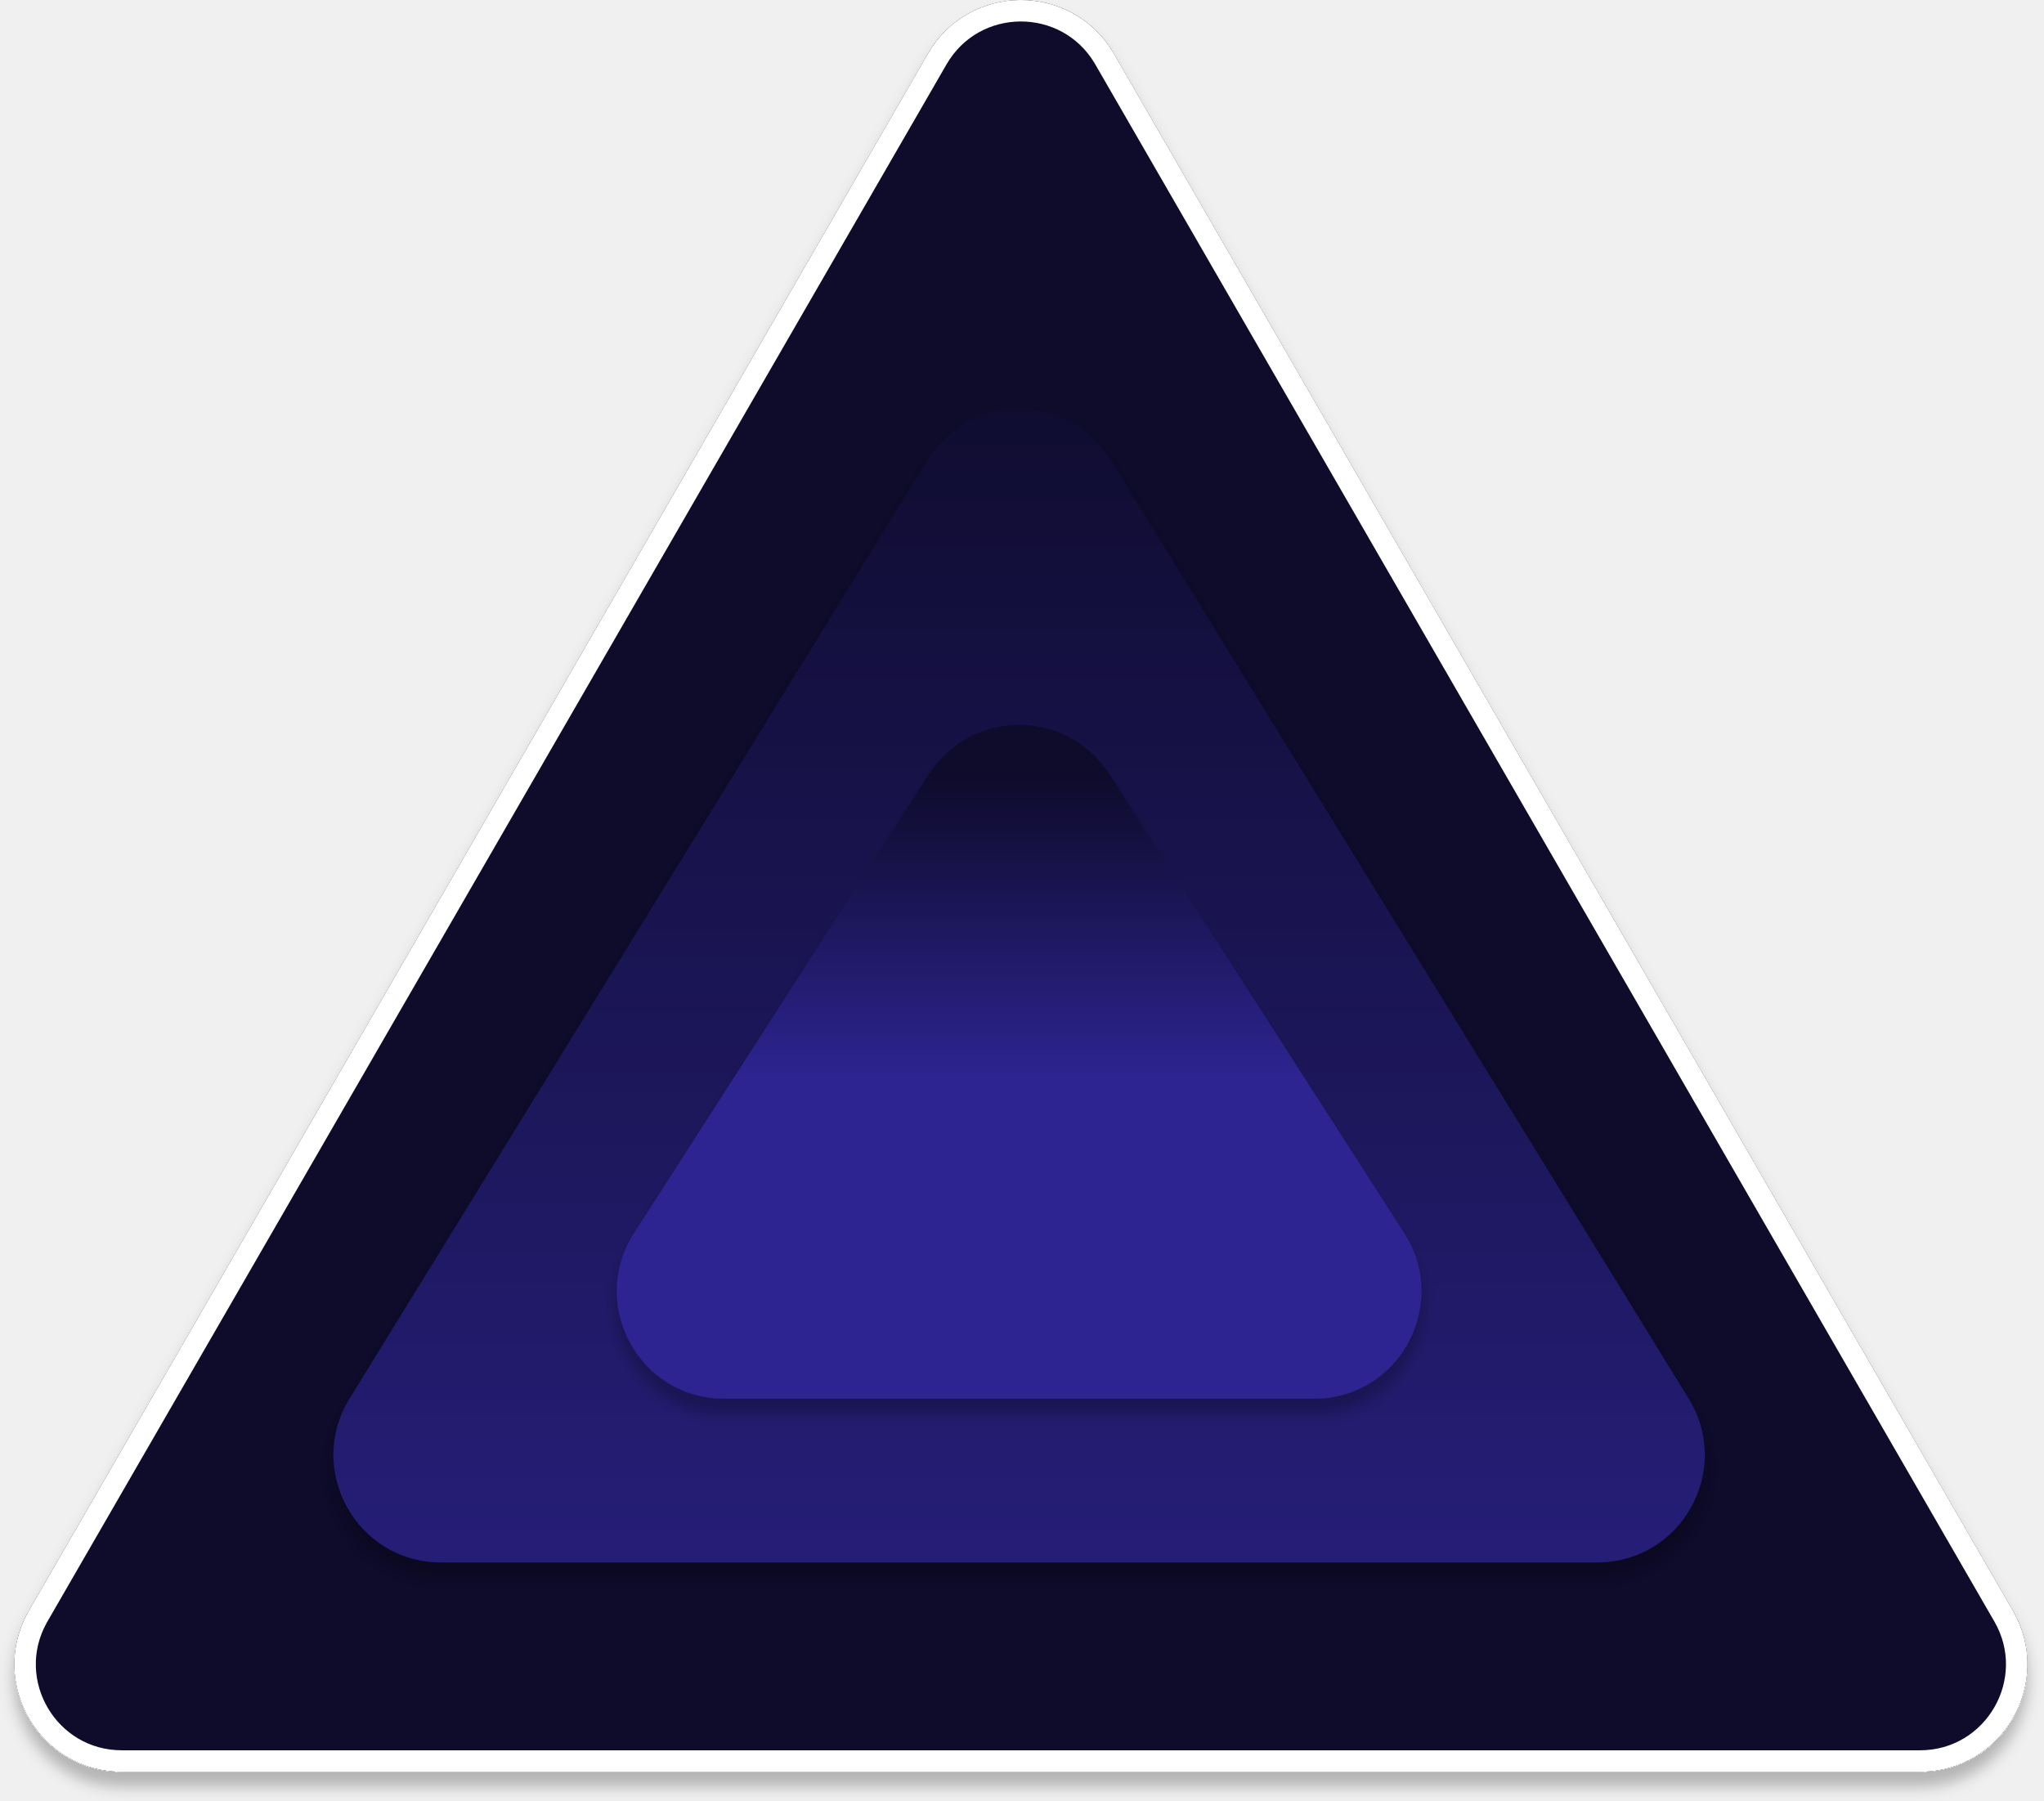
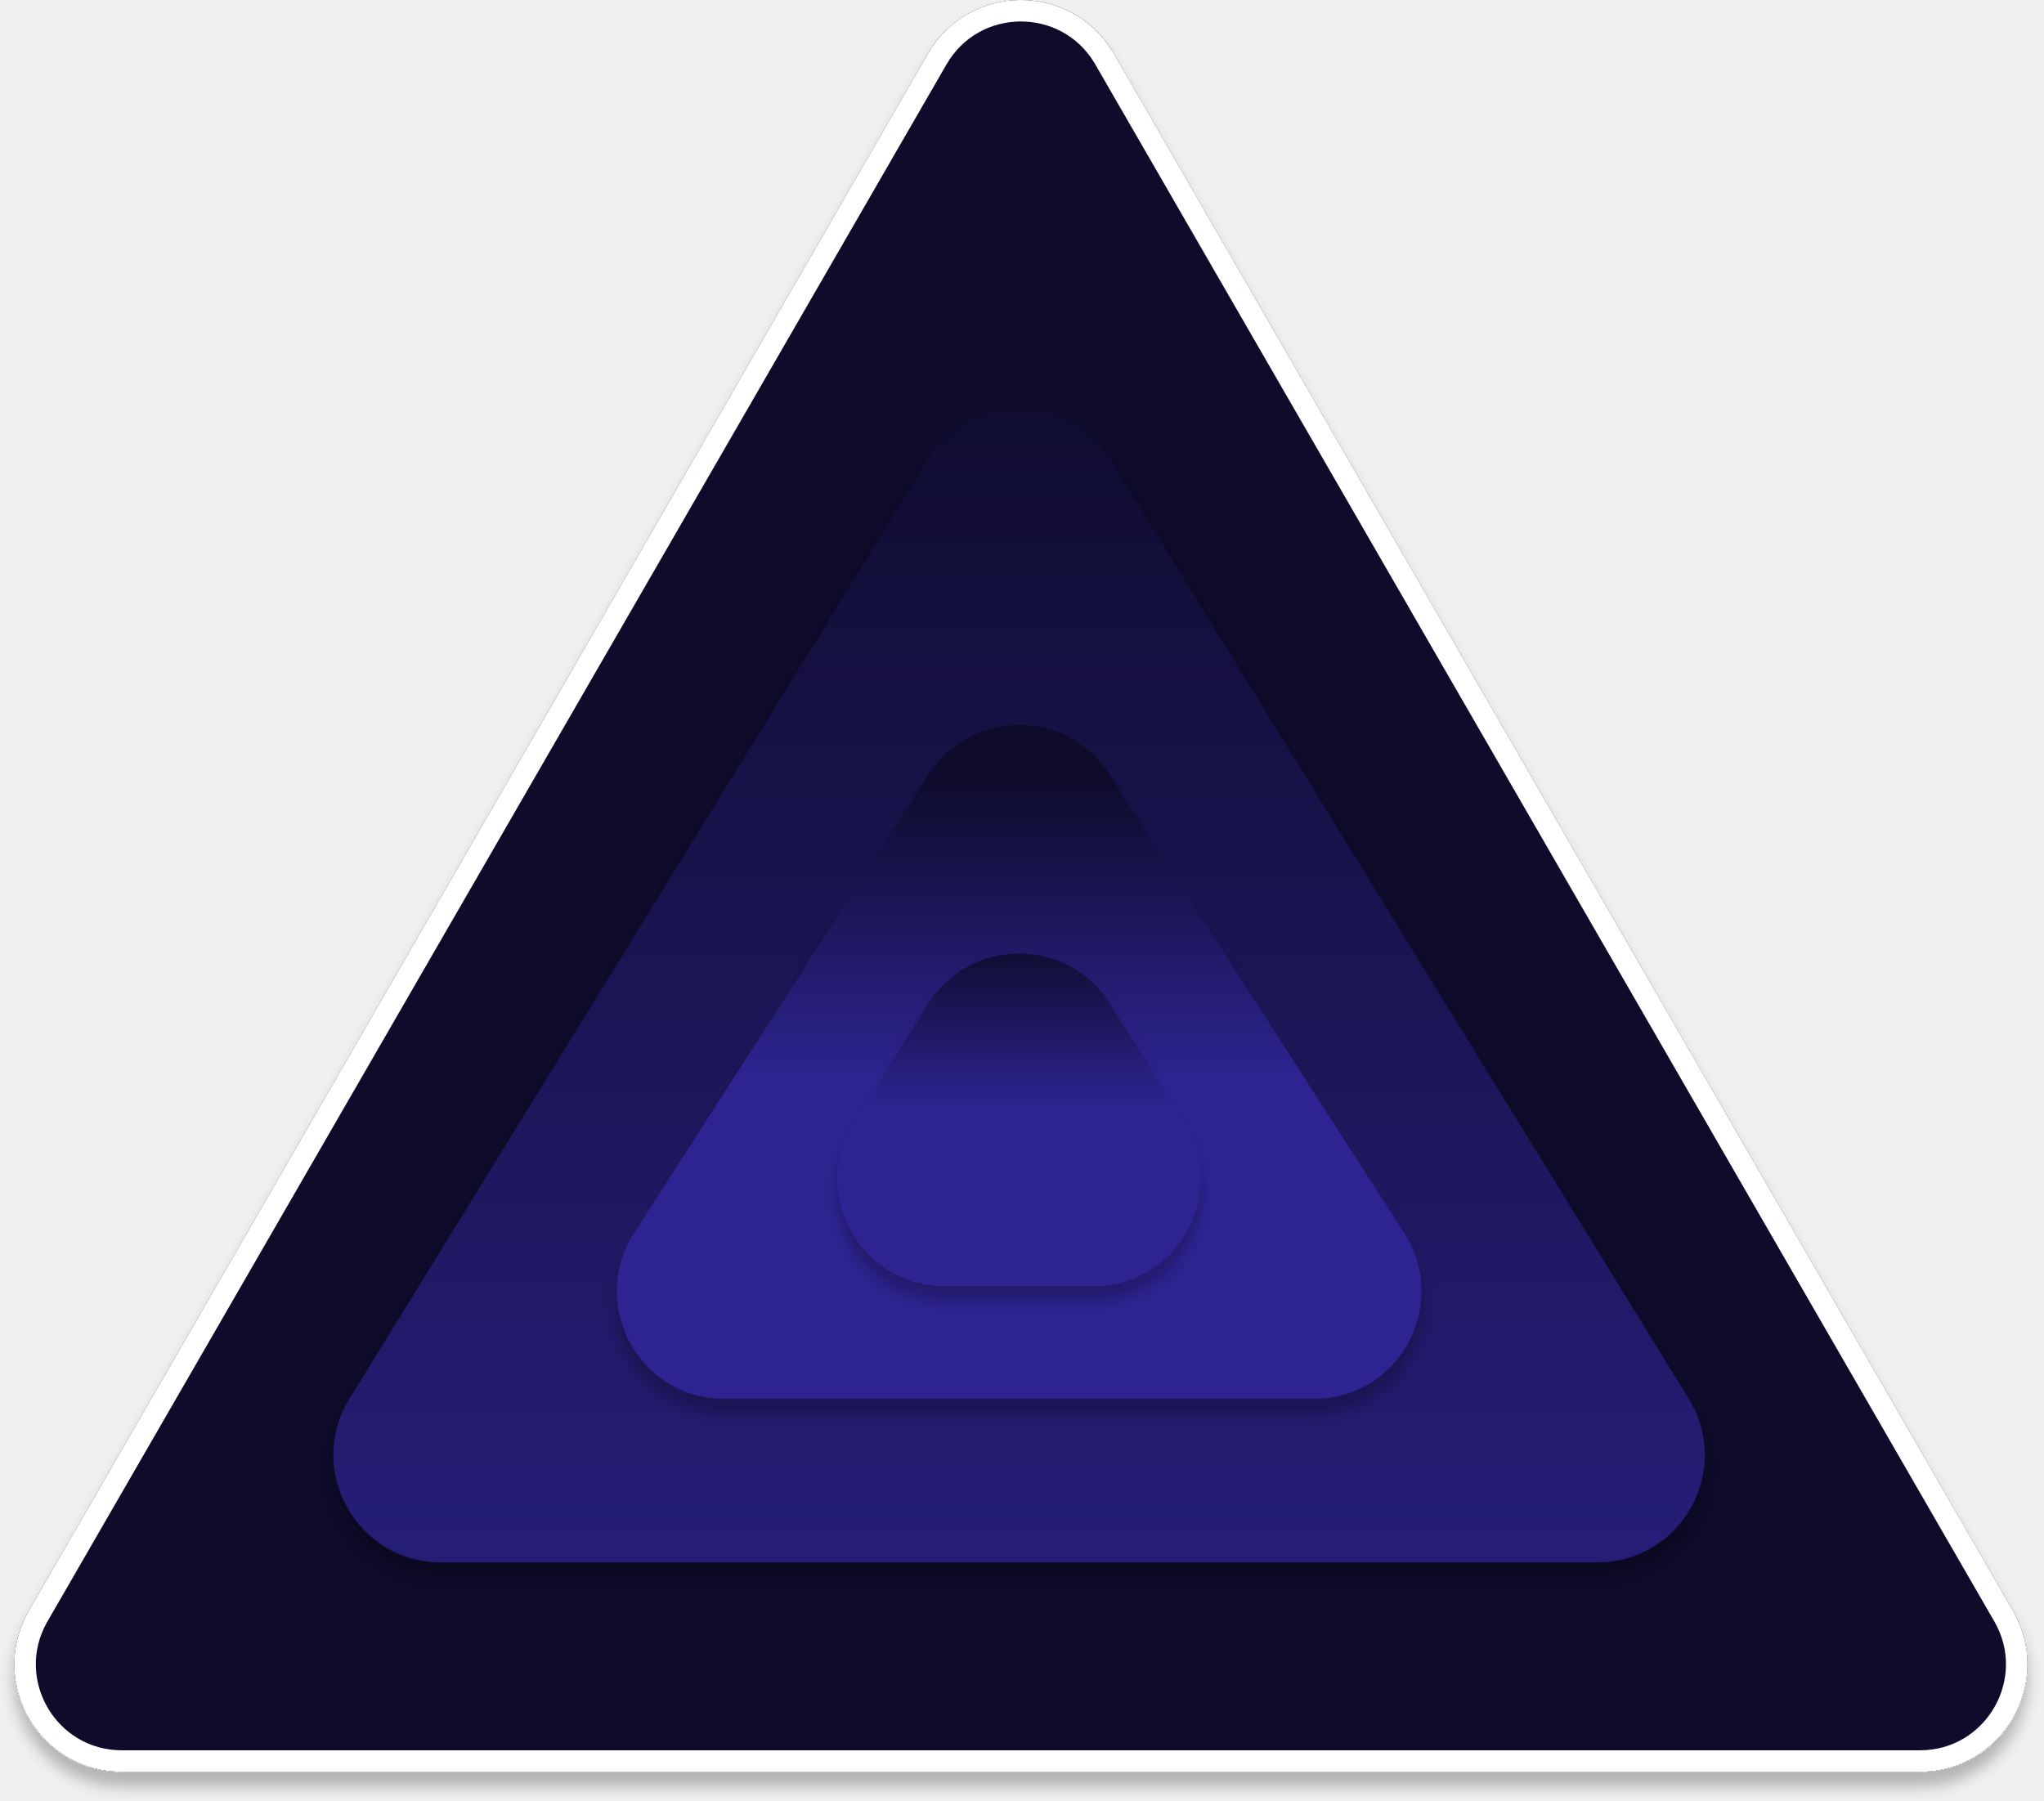
<svg xmlns="http://www.w3.org/2000/svg" width="571" height="503" viewBox="0 0 571 503" fill="none">
  <g filter="url(#filter0_d_0_1)">
    <path d="M259.211 15C270.758 -5 299.626 -5 311.173 15L562.32 450C573.867 470 559.434 495 536.339 495H34.045C10.951 495 -3.483 470 8.064 450L259.211 15Z" fill="#0E0B2B" />
    <path d="M261.809 16.5C272.12 -1.359 297.778 -1.499 308.329 16.081L308.575 16.5L559.722 451.5C570.115 469.5 557.124 492 536.34 492H34.045C13.422 492 0.473 469.85 10.423 451.923L10.662 451.5L261.809 16.5Z" stroke="white" stroke-width="6" />
  </g>
  <g filter="url(#filter1_d_0_1)">
    <path d="M259.147 128.486C270.863 109.459 298.522 109.459 310.238 128.486L471.741 390.77C484.049 410.758 469.669 436.5 446.195 436.5H123.189C99.716 436.5 85.336 410.758 97.643 390.77L259.147 128.486Z" fill="url(#paint0_linear_0_1)" />
  </g>
  <g filter="url(#filter2_d_0_1)">
    <path d="M259.449 216.309C271.256 197.923 298.128 197.923 309.935 216.309L392.282 344.539C405.104 364.505 390.767 390.75 367.039 390.75H202.346C178.617 390.75 164.281 364.506 177.102 344.539L259.449 216.309Z" fill="url(#paint1_linear_0_1)" />
+   </g>
+   <g filter="url(#filter3_d_0_1)">
+     <path d="M259.289 280.439C271.05 261.717 298.334 261.717 310.096 280.439L330.733 313.292C343.284 333.271 328.923 359.25 305.33 359.25H264.055C240.461 359.25 226.101 333.271 238.651 313.292L259.289 280.439Z" fill="url(#paint2_linear_0_1)" />
  </g>
  <defs>
    <filter id="filter0_d_0_1" x="0" y="0" width="570.384" height="503" filterUnits="userSpaceOnUse" color-interpolation-filters="sRGB">
      <feFlood flood-opacity="0" result="BackgroundImageFix" />
      <feColorMatrix in="SourceAlpha" type="matrix" values="0 0 0 0 0 0 0 0 0 0 0 0 0 0 0 0 0 0 127 0" result="hardAlpha" />
      <feOffset dy="4" />
      <feGaussianBlur stdDeviation="2" />
      <feComposite in2="hardAlpha" operator="out" />
      <feColorMatrix type="matrix" values="0 0 0 0 0 0 0 0 0 0 0 0 0 0 0 0 0 0 0.25 0" />
      <feBlend mode="normal" in2="BackgroundImageFix" result="effect1_dropShadow_0_1" />
      <feBlend mode="normal" in="SourceGraphic" in2="effect1_dropShadow_0_1" result="shape" />
    </filter>
    <filter id="filter1_d_0_1" x="89.141" y="114.216" width="391.101" height="330.284" filterUnits="userSpaceOnUse" color-interpolation-filters="sRGB">
      <feFlood flood-opacity="0" result="BackgroundImageFix" />
      <feColorMatrix in="SourceAlpha" type="matrix" values="0 0 0 0 0 0 0 0 0 0 0 0 0 0 0 0 0 0 127 0" result="hardAlpha" />
      <feOffset dy="4" />
      <feGaussianBlur stdDeviation="2" />
      <feComposite in2="hardAlpha" operator="out" />
      <feColorMatrix type="matrix" values="0 0 0 0 0 0 0 0 0 0 0 0 0 0 0 0 0 0 0.25 0" />
      <feBlend mode="normal" in2="BackgroundImageFix" result="effect1_dropShadow_0_1" />
      <feBlend mode="normal" in="SourceGraphic" in2="effect1_dropShadow_0_1" result="shape" />
    </filter>
    <filter id="filter2_d_0_1" x="168.297" y="202.519" width="232.791" height="196.231" filterUnits="userSpaceOnUse" color-interpolation-filters="sRGB">
      <feFlood flood-opacity="0" result="BackgroundImageFix" />
      <feColorMatrix in="SourceAlpha" type="matrix" values="0 0 0 0 0 0 0 0 0 0 0 0 0 0 0 0 0 0 127 0" result="hardAlpha" />
      <feOffset dy="4" />
      <feGaussianBlur stdDeviation="2" />
      <feComposite in2="hardAlpha" operator="out" />
      <feColorMatrix type="matrix" values="0 0 0 0 0 0 0 0 0 0 0 0 0 0 0 0 0 0 0.25 0" />
      <feBlend mode="normal" in2="BackgroundImageFix" result="effect1_dropShadow_0_1" />
      <feBlend mode="normal" in="SourceGraphic" in2="effect1_dropShadow_0_1" result="shape" />
    </filter>
+     <filter id="filter3_d_0_1" x="230.007" y="266.398" width="109.371" height="100.852" filterUnits="userSpaceOnUse" color-interpolation-filters="sRGB">
+       <feFlood flood-opacity="0" result="BackgroundImageFix" />
+       <feColorMatrix in="SourceAlpha" type="matrix" values="0 0 0 0 0 0 0 0 0 0 0 0 0 0 0 0 0 0 127 0" result="hardAlpha" />
+       <feOffset dy="4" />
+       <feGaussianBlur stdDeviation="2" />
+       <feComposite in2="hardAlpha" operator="out" />
+       <feColorMatrix type="matrix" values="0 0 0 0 0 0 0 0 0 0 0 0 0 0 0 0 0 0 0.25 0" />
+       <feBlend mode="normal" in2="BackgroundImageFix" result="effect1_dropShadow_0_1" />
+       <feBlend mode="normal" in="SourceGraphic" in2="effect1_dropShadow_0_1" result="shape" />
+     </filter>
    <linearGradient id="paint0_linear_0_1" x1="284.692" y1="87" x2="284.692" y2="553" gradientUnits="userSpaceOnUse">
      <stop stop-color="#0E0B2B" />
      <stop offset="1" stop-color="#2D2491" />
    </linearGradient>
    <linearGradient id="paint1_linear_0_1" x1="284.692" y1="177" x2="284.692" y2="462" gradientUnits="userSpaceOnUse">
      <stop offset="0.139" stop-color="#0E0B2B" />
      <stop offset="0.438" stop-color="#2D2491" />
    </linearGradient>
+     <linearGradient id="paint2_linear_0_1" x1="284.692" y1="240" x2="284.692" y2="399" gradientUnits="userSpaceOnUse">
+       <stop offset="0.139" stop-color="#0E0B2B" />
+       <stop offset="0.438" stop-color="#2D2491" />
+     </linearGradient>
  </defs>
</svg>
